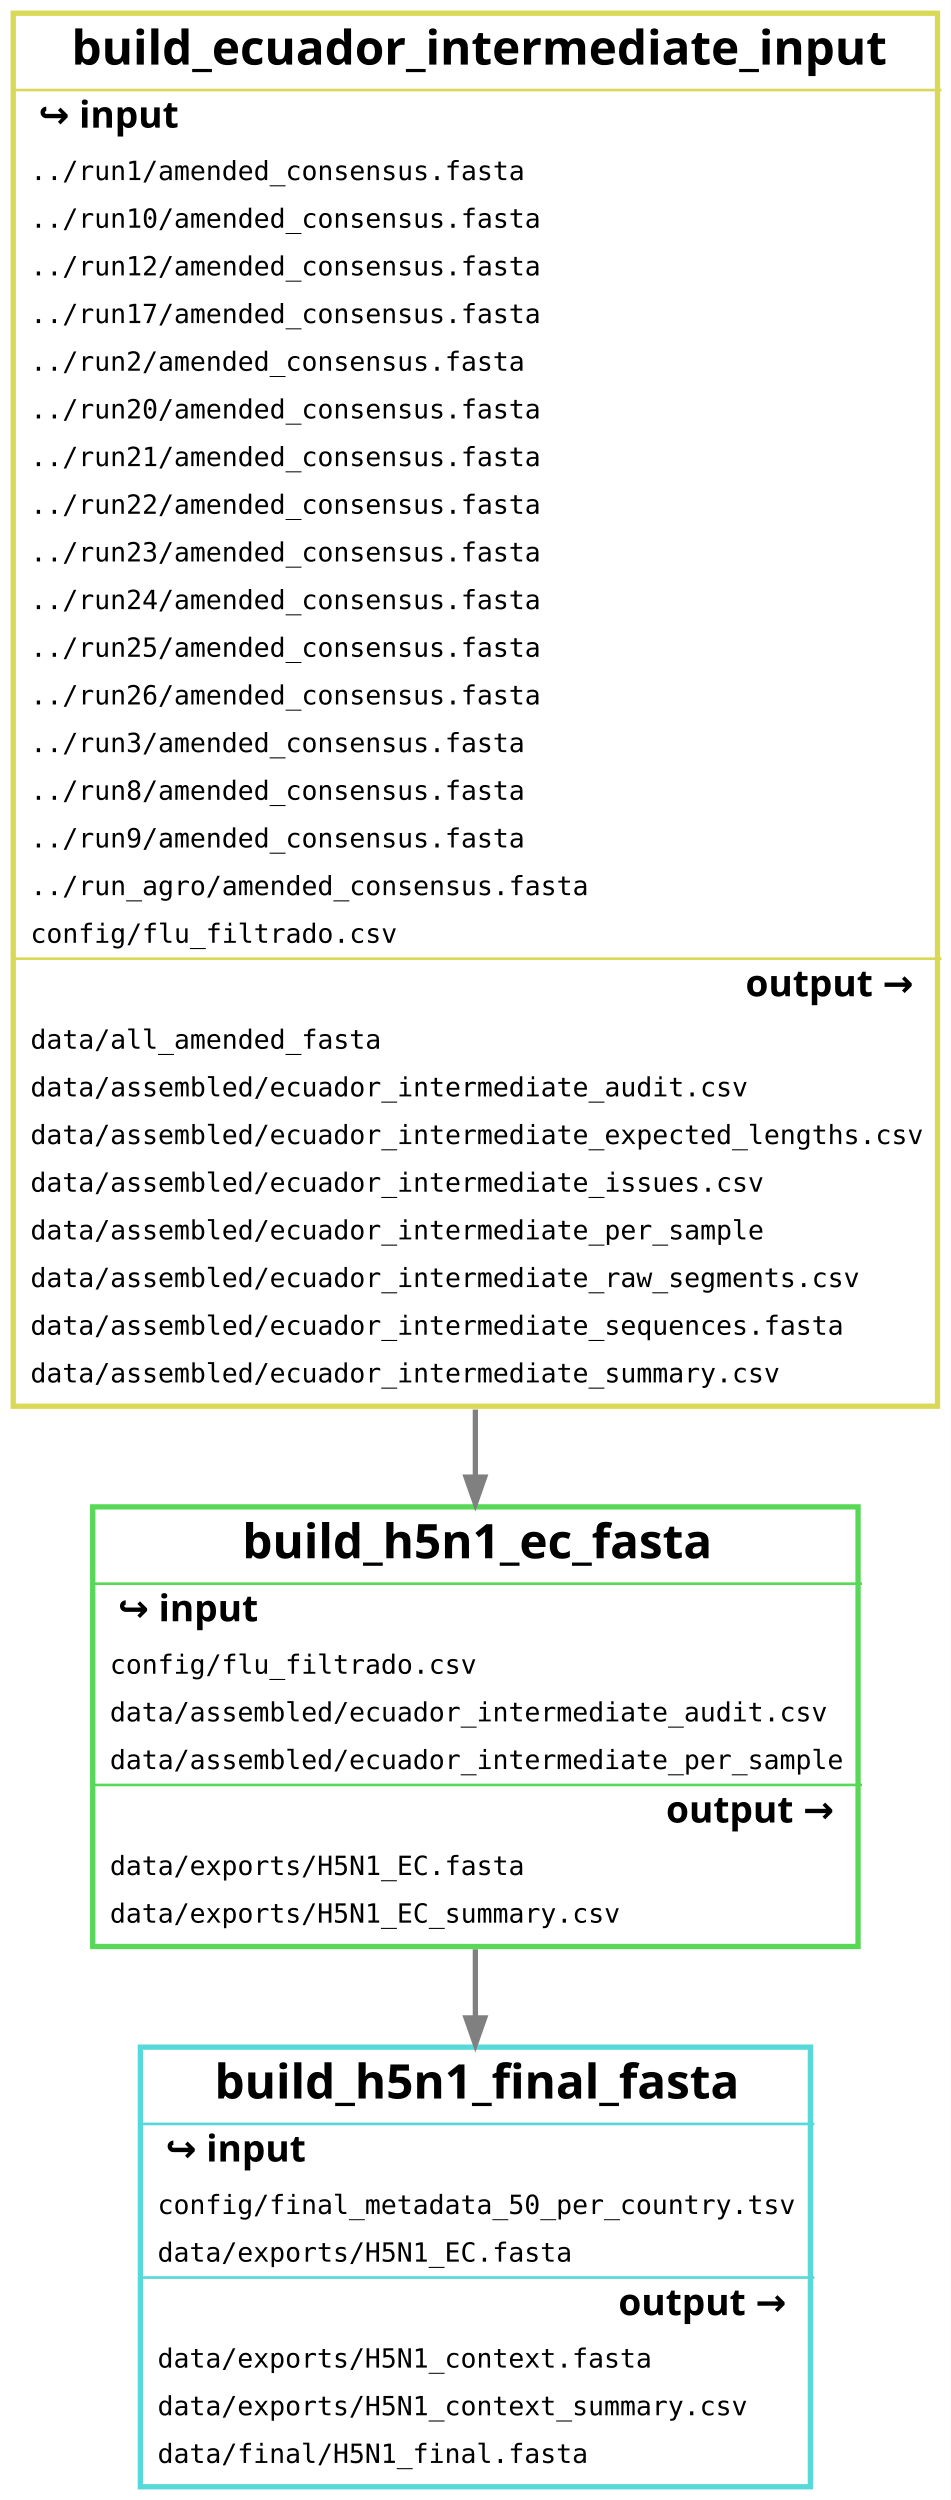
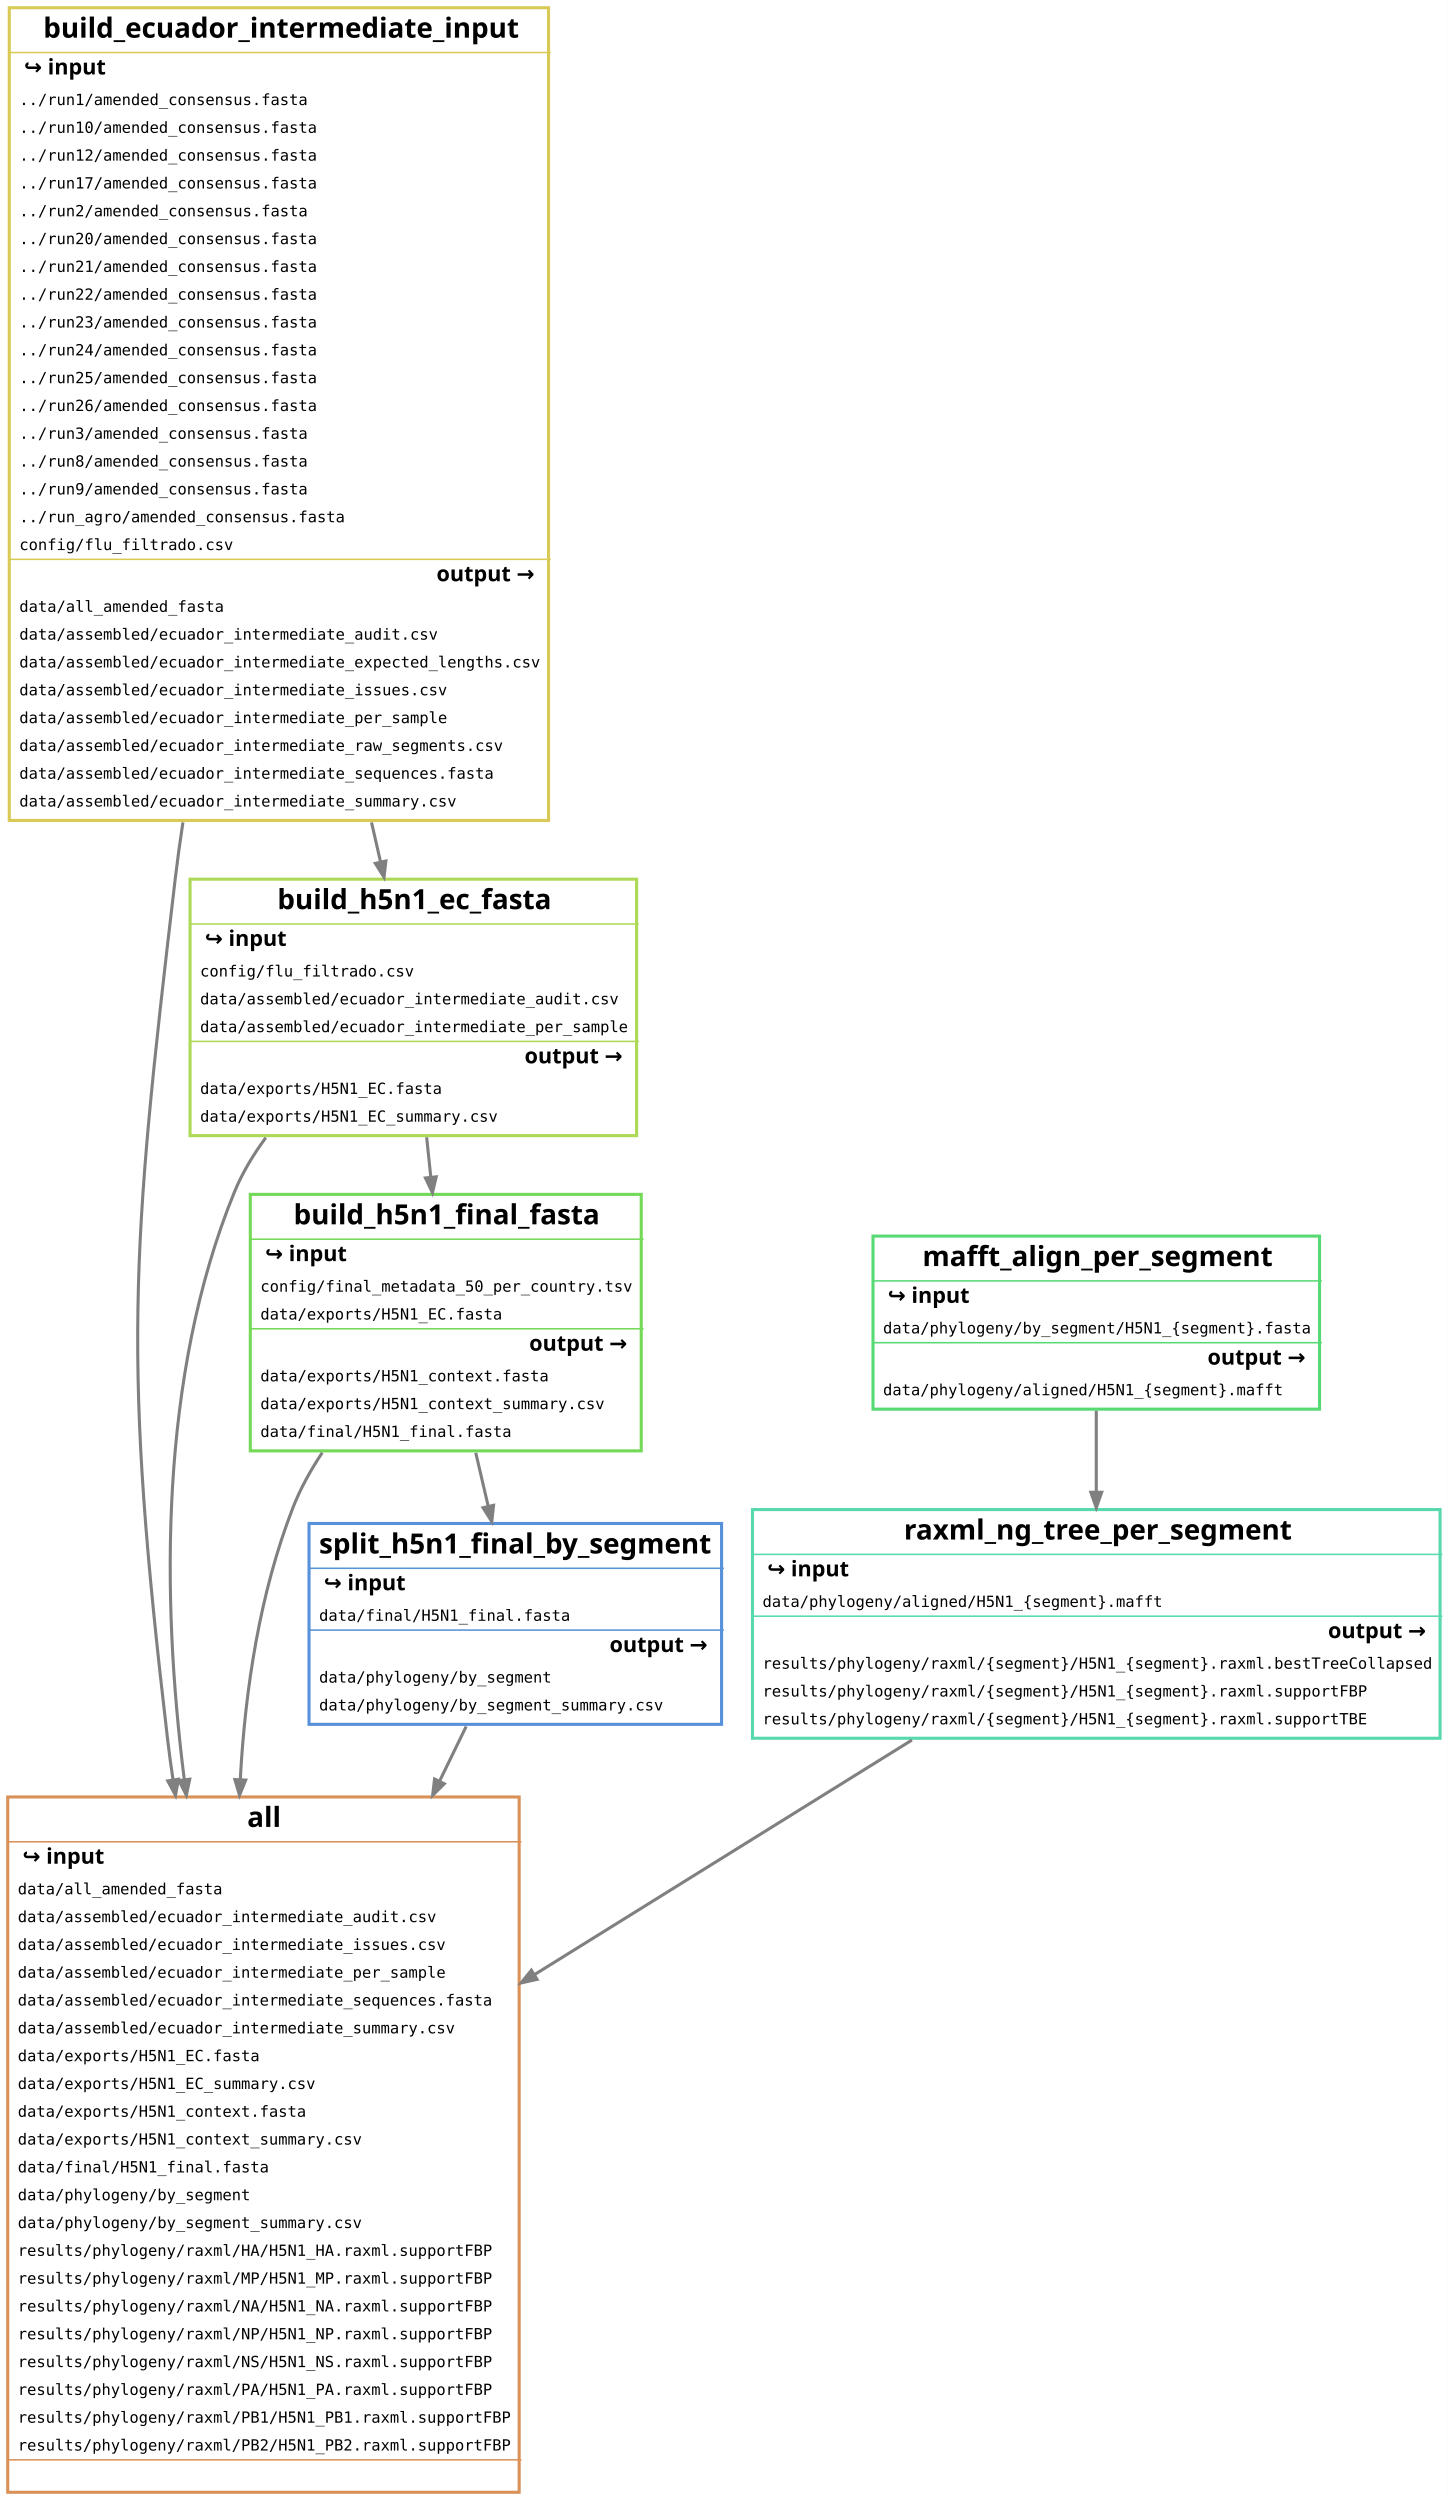
- <svg xmlns="http://www.w3.org/2000/svg" width="359pt" height="944pt" viewBox="0.00 0.00 359.00 944.00">
-   <g id="graph0" class="graph" transform="scale(1 1) rotate(0) translate(4 940)">
-     <polygon fill="white" stroke="transparent" points="-4,4 -4,-940 355,-940 355,4 -4,4" />
+ <svg xmlns="http://www.w3.org/2000/svg" width="937pt" height="1618pt" viewBox="0.00 0.00 937.00 1618.00">
+   <g id="graph0" class="graph" transform="scale(1 1) rotate(0) translate(4 1614)">
+     <polygon fill="white" stroke="transparent" points="-4,4 -4,-1614 933,-1614 933,4 -4,4" />
    <g id="node1" class="node">
-       <text text-anchor="start" x="77" y="-147.6" font-family="sans" font-weight="bold" font-size="18.00">build_h5n1_final_fasta</text>
-       <text text-anchor="start" x="55.5" y="-123.8" font-family="sans" font-size="10.00"> </text>
-       <text text-anchor="start" x="58.5" y="-123.8" font-family="sans" font-weight="bold" font-size="14.00">↪ input</text>
-       <text text-anchor="start" x="113.5" y="-123.8" font-family="sans" font-size="10.00"> </text>
-       <text text-anchor="start" x="55.5" y="-104" font-family="monospace" font-size="10.00">config/final_metadata_50_per_country.tsv</text>
-       <text text-anchor="start" x="55.5" y="-86" font-family="monospace" font-size="10.00">data/exports/H5N1_EC.fasta</text>
-       <text text-anchor="start" x="226.5" y="-65.8" font-family="sans" font-size="10.00"> </text>
-       <text text-anchor="start" x="229.5" y="-65.8" font-family="sans" font-weight="bold" font-size="14.00">output →</text>
-       <text text-anchor="start" x="293.5" y="-65.8" font-family="sans" font-size="10.00"> </text>
-       <text text-anchor="start" x="55.5" y="-46" font-family="monospace" font-size="10.00">data/exports/H5N1_context.fasta</text>
-       <text text-anchor="start" x="55.5" y="-28" font-family="monospace" font-size="10.00">data/exports/H5N1_context_summary.csv</text>
-       <text text-anchor="start" x="55.5" y="-10" font-family="monospace" font-size="10.00">data/final/H5N1_final.fasta</text>
-       <polygon fill="#57d9d9" stroke="#57d9d9" points="49.5,-138 49.5,-138 303.5,-138 303.5,-138 49.5,-138" />
-       <polygon fill="#57d9d9" stroke="#57d9d9" points="49.5,-80 49.5,-80 303.5,-80 303.5,-80 49.5,-80" />
-       <polygon fill="none" stroke="#57d9d9" stroke-width="2" points="49,-1 49,-167 302,-167 302,-1 49,-1" />
+       <text text-anchor="start" x="156" y="-431.6" font-family="sans" font-weight="bold" font-size="18.00">all</text>
+       <text text-anchor="start" x="7.5" y="-407.8" font-family="sans" font-size="10.00"> </text>
+       <text text-anchor="start" x="10.5" y="-407.8" font-family="sans" font-weight="bold" font-size="14.00">↪ input</text>
+       <text text-anchor="start" x="65.5" y="-407.8" font-family="sans" font-size="10.00"> </text>
+       <text text-anchor="start" x="7.5" y="-388" font-family="monospace" font-size="10.00">data/all_amended_fasta</text>
+       <text text-anchor="start" x="7.5" y="-370" font-family="monospace" font-size="10.00">data/assembled/ecuador_intermediate_audit.csv</text>
+       <text text-anchor="start" x="7.5" y="-352" font-family="monospace" font-size="10.00">data/assembled/ecuador_intermediate_issues.csv</text>
+       <text text-anchor="start" x="7.5" y="-334" font-family="monospace" font-size="10.00">data/assembled/ecuador_intermediate_per_sample</text>
+       <text text-anchor="start" x="7.5" y="-316" font-family="monospace" font-size="10.00">data/assembled/ecuador_intermediate_sequences.fasta</text>
+       <text text-anchor="start" x="7.5" y="-298" font-family="monospace" font-size="10.00">data/assembled/ecuador_intermediate_summary.csv</text>
+       <text text-anchor="start" x="7.5" y="-280" font-family="monospace" font-size="10.00">data/exports/H5N1_EC.fasta</text>
+       <text text-anchor="start" x="7.5" y="-262" font-family="monospace" font-size="10.00">data/exports/H5N1_EC_summary.csv</text>
+       <text text-anchor="start" x="7.5" y="-244" font-family="monospace" font-size="10.00">data/exports/H5N1_context.fasta</text>
+       <text text-anchor="start" x="7.5" y="-226" font-family="monospace" font-size="10.00">data/exports/H5N1_context_summary.csv</text>
+       <text text-anchor="start" x="7.5" y="-208" font-family="monospace" font-size="10.00">data/final/H5N1_final.fasta</text>
+       <text text-anchor="start" x="7.5" y="-190" font-family="monospace" font-size="10.00">data/phylogeny/by_segment</text>
+       <text text-anchor="start" x="7.5" y="-172" font-family="monospace" font-size="10.00">data/phylogeny/by_segment_summary.csv</text>
+       <text text-anchor="start" x="7.5" y="-154" font-family="monospace" font-size="10.00">results/phylogeny/raxml/HA/H5N1_HA.raxml.supportFBP</text>
+       <text text-anchor="start" x="7.5" y="-136" font-family="monospace" font-size="10.00">results/phylogeny/raxml/MP/H5N1_MP.raxml.supportFBP</text>
+       <text text-anchor="start" x="7.5" y="-118" font-family="monospace" font-size="10.00">results/phylogeny/raxml/NA/H5N1_NA.raxml.supportFBP</text>
+       <text text-anchor="start" x="7.5" y="-100" font-family="monospace" font-size="10.00">results/phylogeny/raxml/NP/H5N1_NP.raxml.supportFBP</text>
+       <text text-anchor="start" x="7.5" y="-82" font-family="monospace" font-size="10.00">results/phylogeny/raxml/NS/H5N1_NS.raxml.supportFBP</text>
+       <text text-anchor="start" x="7.5" y="-64" font-family="monospace" font-size="10.00">results/phylogeny/raxml/PA/H5N1_PA.raxml.supportFBP</text>
+       <text text-anchor="start" x="7.5" y="-46" font-family="monospace" font-size="10.00">results/phylogeny/raxml/PB1/H5N1_PB1.raxml.supportFBP</text>
+       <text text-anchor="start" x="7.5" y="-28" font-family="monospace" font-size="10.00">results/phylogeny/raxml/PB2/H5N1_PB2.raxml.supportFBP</text>
+       <text text-anchor="start" x="321.5" y="-10" font-family="sans" font-size="10.00">  </text>
+       <polygon fill="#d99157" stroke="#d99157" points="1.5,-422 1.5,-422 333.5,-422 333.5,-422 1.5,-422" />
+       <polygon fill="#d99157" stroke="#d99157" points="1.5,-22 1.5,-22 333.5,-22 333.5,-22 1.5,-22" />
+       <polygon fill="none" stroke="#d99157" stroke-width="2" points="1,-1 1,-451 332,-451 332,-1 1,-1" />
    </g>
    <g id="node2" class="node">
-       <text text-anchor="start" x="87.5" y="-351.6" font-family="sans" font-weight="bold" font-size="18.00">build_h5n1_ec_fasta</text>
-       <text text-anchor="start" x="37.5" y="-327.8" font-family="sans" font-size="10.00"> </text>
-       <text text-anchor="start" x="40.5" y="-327.8" font-family="sans" font-weight="bold" font-size="14.00">↪ input</text>
-       <text text-anchor="start" x="95.5" y="-327.8" font-family="sans" font-size="10.00"> </text>
-       <text text-anchor="start" x="37.5" y="-308" font-family="monospace" font-size="10.00">config/flu_filtrado.csv</text>
-       <text text-anchor="start" x="37.5" y="-290" font-family="monospace" font-size="10.00">data/assembled/ecuador_intermediate_audit.csv</text>
-       <text text-anchor="start" x="37.5" y="-272" font-family="monospace" font-size="10.00">data/assembled/ecuador_intermediate_per_sample</text>
-       <text text-anchor="start" x="244.5" y="-251.8" font-family="sans" font-size="10.00"> </text>
-       <text text-anchor="start" x="247.5" y="-251.8" font-family="sans" font-weight="bold" font-size="14.00">output →</text>
-       <text text-anchor="start" x="311.5" y="-251.8" font-family="sans" font-size="10.00"> </text>
-       <text text-anchor="start" x="37.5" y="-232" font-family="monospace" font-size="10.00">data/exports/H5N1_EC.fasta</text>
-       <text text-anchor="start" x="37.5" y="-214" font-family="monospace" font-size="10.00">data/exports/H5N1_EC_summary.csv</text>
-       <polygon fill="#57d957" stroke="#57d957" points="31.5,-342 31.5,-342 321.5,-342 321.5,-342 31.5,-342" />
-       <polygon fill="#57d957" stroke="#57d957" points="31.5,-266 31.5,-266 321.5,-266 321.5,-266 31.5,-266" />
-       <polygon fill="none" stroke="#57d957" stroke-width="2" points="31,-205 31,-371 320,-371 320,-205 31,-205" />
+       <text text-anchor="start" x="24" y="-1589.6" font-family="sans" font-weight="bold" font-size="18.00">build_ecuador_intermediate_input</text>
+       <text text-anchor="start" x="8.5" y="-1565.8" font-family="sans" font-size="10.00"> </text>
+       <text text-anchor="start" x="11.5" y="-1565.8" font-family="sans" font-weight="bold" font-size="14.00">↪ input</text>
+       <text text-anchor="start" x="66.5" y="-1565.8" font-family="sans" font-size="10.00"> </text>
+       <text text-anchor="start" x="8.5" y="-1546" font-family="monospace" font-size="10.00">../run1/amended_consensus.fasta</text>
+       <text text-anchor="start" x="8.5" y="-1528" font-family="monospace" font-size="10.00">../run10/amended_consensus.fasta</text>
+       <text text-anchor="start" x="8.5" y="-1510" font-family="monospace" font-size="10.00">../run12/amended_consensus.fasta</text>
+       <text text-anchor="start" x="8.5" y="-1492" font-family="monospace" font-size="10.00">../run17/amended_consensus.fasta</text>
+       <text text-anchor="start" x="8.5" y="-1474" font-family="monospace" font-size="10.00">../run2/amended_consensus.fasta</text>
+       <text text-anchor="start" x="8.5" y="-1456" font-family="monospace" font-size="10.00">../run20/amended_consensus.fasta</text>
+       <text text-anchor="start" x="8.5" y="-1438" font-family="monospace" font-size="10.00">../run21/amended_consensus.fasta</text>
+       <text text-anchor="start" x="8.5" y="-1420" font-family="monospace" font-size="10.00">../run22/amended_consensus.fasta</text>
+       <text text-anchor="start" x="8.5" y="-1402" font-family="monospace" font-size="10.00">../run23/amended_consensus.fasta</text>
+       <text text-anchor="start" x="8.5" y="-1384" font-family="monospace" font-size="10.00">../run24/amended_consensus.fasta</text>
+       <text text-anchor="start" x="8.5" y="-1366" font-family="monospace" font-size="10.00">../run25/amended_consensus.fasta</text>
+       <text text-anchor="start" x="8.5" y="-1348" font-family="monospace" font-size="10.00">../run26/amended_consensus.fasta</text>
+       <text text-anchor="start" x="8.5" y="-1330" font-family="monospace" font-size="10.00">../run3/amended_consensus.fasta</text>
+       <text text-anchor="start" x="8.5" y="-1312" font-family="monospace" font-size="10.00">../run8/amended_consensus.fasta</text>
+       <text text-anchor="start" x="8.5" y="-1294" font-family="monospace" font-size="10.00">../run9/amended_consensus.fasta</text>
+       <text text-anchor="start" x="8.5" y="-1276" font-family="monospace" font-size="10.00">../run_agro/amended_consensus.fasta</text>
+       <text text-anchor="start" x="8.5" y="-1258" font-family="monospace" font-size="10.00">config/flu_filtrado.csv</text>
+       <text text-anchor="start" x="275.5" y="-1237.8" font-family="sans" font-size="10.00"> </text>
+       <text text-anchor="start" x="278.5" y="-1237.8" font-family="sans" font-weight="bold" font-size="14.00">output →</text>
+       <text text-anchor="start" x="342.5" y="-1237.8" font-family="sans" font-size="10.00"> </text>
+       <text text-anchor="start" x="8.5" y="-1218" font-family="monospace" font-size="10.00">data/all_amended_fasta</text>
+       <text text-anchor="start" x="8.5" y="-1200" font-family="monospace" font-size="10.00">data/assembled/ecuador_intermediate_audit.csv</text>
+       <text text-anchor="start" x="8.5" y="-1182" font-family="monospace" font-size="10.00">data/assembled/ecuador_intermediate_expected_lengths.csv</text>
+       <text text-anchor="start" x="8.5" y="-1164" font-family="monospace" font-size="10.00">data/assembled/ecuador_intermediate_issues.csv</text>
+       <text text-anchor="start" x="8.5" y="-1146" font-family="monospace" font-size="10.00">data/assembled/ecuador_intermediate_per_sample</text>
+       <text text-anchor="start" x="8.5" y="-1128" font-family="monospace" font-size="10.00">data/assembled/ecuador_intermediate_raw_segments.csv</text>
+       <text text-anchor="start" x="8.5" y="-1110" font-family="monospace" font-size="10.00">data/assembled/ecuador_intermediate_sequences.fasta</text>
+       <text text-anchor="start" x="8.5" y="-1092" font-family="monospace" font-size="10.00">data/assembled/ecuador_intermediate_summary.csv</text>
+       <polygon fill="#d9ca57" stroke="#d9ca57" points="2.5,-1580 2.5,-1580 352.5,-1580 352.5,-1580 2.5,-1580" />
+       <polygon fill="#d9ca57" stroke="#d9ca57" points="2.5,-1252 2.5,-1252 352.5,-1252 352.5,-1252 2.5,-1252" />
+       <polygon fill="none" stroke="#d9ca57" stroke-width="2" points="2,-1083 2,-1609 351,-1609 351,-1083 2,-1083" />
+     </g>
+     <g id="edge3" class="edge">
+       <path fill="none" stroke="grey" stroke-width="2" d="M114.4,-1081.78C112.54,-1069.72 110.89,-1057.75 109.5,-1046 80.41,-799.7 75.64,-734.33 104.5,-488 105.5,-479.43 106.69,-470.73 108.02,-461.97" />
+       <polygon fill="grey" stroke="grey" stroke-width="2" points="111.48,-462.48 109.58,-452.06 104.57,-461.39 111.48,-462.48" />
+     </g>
+     <g id="node3" class="node">
+       <text text-anchor="start" x="175.5" y="-1025.6" font-family="sans" font-weight="bold" font-size="18.00">build_h5n1_ec_fasta</text>
+       <text text-anchor="start" x="125.5" y="-1001.8" font-family="sans" font-size="10.00"> </text>
+       <text text-anchor="start" x="128.5" y="-1001.8" font-family="sans" font-weight="bold" font-size="14.00">↪ input</text>
+       <text text-anchor="start" x="183.5" y="-1001.8" font-family="sans" font-size="10.00"> </text>
+       <text text-anchor="start" x="125.5" y="-982" font-family="monospace" font-size="10.00">config/flu_filtrado.csv</text>
+       <text text-anchor="start" x="125.5" y="-964" font-family="monospace" font-size="10.00">data/assembled/ecuador_intermediate_audit.csv</text>
+       <text text-anchor="start" x="125.5" y="-946" font-family="monospace" font-size="10.00">data/assembled/ecuador_intermediate_per_sample</text>
+       <text text-anchor="start" x="332.5" y="-925.8" font-family="sans" font-size="10.00"> </text>
+       <text text-anchor="start" x="335.5" y="-925.8" font-family="sans" font-weight="bold" font-size="14.00">output →</text>
+       <text text-anchor="start" x="399.5" y="-925.8" font-family="sans" font-size="10.00"> </text>
+       <text text-anchor="start" x="125.5" y="-906" font-family="monospace" font-size="10.00">data/exports/H5N1_EC.fasta</text>
+       <text text-anchor="start" x="125.5" y="-888" font-family="monospace" font-size="10.00">data/exports/H5N1_EC_summary.csv</text>
+       <polygon fill="#add957" stroke="#add957" points="119.5,-1016 119.5,-1016 409.5,-1016 409.5,-1016 119.5,-1016" />
+       <polygon fill="#add957" stroke="#add957" points="119.5,-940 119.5,-940 409.5,-940 409.5,-940 119.5,-940" />
+       <polygon fill="none" stroke="#add957" stroke-width="2" points="119,-879 119,-1045 408,-1045 408,-879 119,-879" />
+     </g>
+     <g id="edge6" class="edge">
+       <path fill="none" stroke="grey" stroke-width="2" d="M236.45,-1081.77C238.46,-1072.95 240.41,-1064.37 242.29,-1056.13" />
+       <polygon fill="grey" stroke="grey" stroke-width="2" points="245.73,-1056.77 244.54,-1046.24 238.91,-1055.21 245.73,-1056.77" />
+     </g>
+     <g id="edge4" class="edge">
+       <path fill="none" stroke="grey" stroke-width="2" d="M168.01,-877.68C159.75,-866.52 152.61,-854.56 147.5,-842 99.15,-723.14 100.36,-580.41 115.26,-462.39" />
+       <polygon fill="grey" stroke="grey" stroke-width="2" points="118.78,-462.5 116.6,-452.14 111.84,-461.6 118.78,-462.5" />
+     </g>
+     <g id="node4" class="node">
+       <text text-anchor="start" x="186" y="-821.6" font-family="sans" font-weight="bold" font-size="18.00">build_h5n1_final_fasta</text>
+       <text text-anchor="start" x="164.5" y="-797.8" font-family="sans" font-size="10.00"> </text>
+       <text text-anchor="start" x="167.5" y="-797.8" font-family="sans" font-weight="bold" font-size="14.00">↪ input</text>
+       <text text-anchor="start" x="222.5" y="-797.8" font-family="sans" font-size="10.00"> </text>
+       <text text-anchor="start" x="164.5" y="-778" font-family="monospace" font-size="10.00">config/final_metadata_50_per_country.tsv</text>
+       <text text-anchor="start" x="164.5" y="-760" font-family="monospace" font-size="10.00">data/exports/H5N1_EC.fasta</text>
+       <text text-anchor="start" x="335.5" y="-739.8" font-family="sans" font-size="10.00"> </text>
+       <text text-anchor="start" x="338.5" y="-739.8" font-family="sans" font-weight="bold" font-size="14.00">output →</text>
+       <text text-anchor="start" x="402.5" y="-739.8" font-family="sans" font-size="10.00"> </text>
+       <text text-anchor="start" x="164.5" y="-720" font-family="monospace" font-size="10.00">data/exports/H5N1_context.fasta</text>
+       <text text-anchor="start" x="164.5" y="-702" font-family="monospace" font-size="10.00">data/exports/H5N1_context_summary.csv</text>
+       <text text-anchor="start" x="164.5" y="-684" font-family="monospace" font-size="10.00">data/final/H5N1_final.fasta</text>
+       <polygon fill="#74d957" stroke="#74d957" points="158.5,-812 158.5,-812 412.5,-812 412.5,-812 158.5,-812" />
+       <polygon fill="#74d957" stroke="#74d957" points="158.5,-754 158.5,-754 412.5,-754 412.5,-754 158.5,-754" />
+       <polygon fill="none" stroke="#74d957" stroke-width="2" points="158,-675 158,-841 411,-841 411,-675 158,-675" />
+     </g>
+     <g id="edge7" class="edge">
+       <path fill="none" stroke="grey" stroke-width="2" d="M272.13,-877.96C273.02,-869.44 273.92,-860.74 274.82,-852.11" />
+       <polygon fill="grey" stroke="grey" stroke-width="2" points="278.31,-852.35 275.87,-842.04 271.35,-851.62 278.31,-852.35" />
+     </g>
+     <g id="edge5" class="edge">
+       <path fill="none" stroke="grey" stroke-width="2" d="M204.56,-673.84C196.96,-662.46 190.31,-650.4 185.5,-638 164.25,-583.23 154.7,-521.23 151.51,-462.31" />
+       <polygon fill="grey" stroke="grey" stroke-width="2" points="155,-461.93 151.02,-452.11 148.01,-462.27 155,-461.93" />
+     </g>
+     <g id="node5" class="node">
+       <text text-anchor="start" x="202.5" y="-608.6" font-family="sans" font-weight="bold" font-size="18.00">split_h5n1_final_by_segment</text>
+       <text text-anchor="start" x="202.5" y="-584.8" font-family="sans" font-size="10.00"> </text>
+       <text text-anchor="start" x="205.5" y="-584.8" font-family="sans" font-weight="bold" font-size="14.00">↪ input</text>
+       <text text-anchor="start" x="260.5" y="-584.8" font-family="sans" font-size="10.00"> </text>
+       <text text-anchor="start" x="202.5" y="-565" font-family="monospace" font-size="10.00">data/final/H5N1_final.fasta</text>
+       <text text-anchor="start" x="387.5" y="-544.8" font-family="sans" font-size="10.00"> </text>
+       <text text-anchor="start" x="390.5" y="-544.8" font-family="sans" font-weight="bold" font-size="14.00">output →</text>
+       <text text-anchor="start" x="454.5" y="-544.8" font-family="sans" font-size="10.00"> </text>
+       <text text-anchor="start" x="202.5" y="-525" font-family="monospace" font-size="10.00">data/phylogeny/by_segment</text>
+       <text text-anchor="start" x="202.5" y="-507" font-family="monospace" font-size="10.00">data/phylogeny/by_segment_summary.csv</text>
+       <polygon fill="#5791d9" stroke="#5791d9" points="196.5,-599 196.5,-599 464.5,-599 464.5,-599 196.5,-599" />
+       <polygon fill="#5791d9" stroke="#5791d9" points="196.5,-559 196.5,-559 464.5,-559 464.5,-559 196.5,-559" />
+       <polygon fill="none" stroke="#5791d9" stroke-width="2" points="196,-498 196,-628 463,-628 463,-498 196,-498" />
+     </g>
+     <g id="edge8" class="edge">
+       <path fill="none" stroke="grey" stroke-width="2" d="M303.91,-673.75C306.6,-662.23 309.34,-650.45 311.99,-639.09" />
+       <polygon fill="grey" stroke="grey" stroke-width="2" points="315.43,-639.77 314.29,-629.23 308.61,-638.18 315.43,-639.77" />
    </g>
    <g id="edge1" class="edge">
-       <path fill="none" stroke="grey" stroke-width="2" d="M175.5,-203.96C175.5,-195.44 175.5,-186.74 175.5,-178.11" />
-       <polygon fill="grey" stroke="grey" stroke-width="2" points="179,-178.04 175.5,-168.04 172,-178.04 179,-178.04" />
+       <path fill="none" stroke="grey" stroke-width="2" d="M297.69,-496.61C292.35,-485.66 286.57,-473.76 280.49,-461.27" />
+       <polygon fill="grey" stroke="grey" stroke-width="2" points="283.54,-459.54 276.01,-452.08 277.24,-462.6 283.54,-459.54" />
    </g>
-     <g id="node3" class="node">
-       <text text-anchor="start" x="23" y="-915.6" font-family="sans" font-weight="bold" font-size="18.00">build_ecuador_intermediate_input</text>
-       <text text-anchor="start" x="7.5" y="-891.8" font-family="sans" font-size="10.00"> </text>
-       <text text-anchor="start" x="10.5" y="-891.8" font-family="sans" font-weight="bold" font-size="14.00">↪ input</text>
-       <text text-anchor="start" x="65.5" y="-891.8" font-family="sans" font-size="10.00"> </text>
-       <text text-anchor="start" x="7.5" y="-872" font-family="monospace" font-size="10.00">../run1/amended_consensus.fasta</text>
-       <text text-anchor="start" x="7.5" y="-854" font-family="monospace" font-size="10.00">../run10/amended_consensus.fasta</text>
-       <text text-anchor="start" x="7.5" y="-836" font-family="monospace" font-size="10.00">../run12/amended_consensus.fasta</text>
-       <text text-anchor="start" x="7.5" y="-818" font-family="monospace" font-size="10.00">../run17/amended_consensus.fasta</text>
-       <text text-anchor="start" x="7.5" y="-800" font-family="monospace" font-size="10.00">../run2/amended_consensus.fasta</text>
-       <text text-anchor="start" x="7.5" y="-782" font-family="monospace" font-size="10.00">../run20/amended_consensus.fasta</text>
-       <text text-anchor="start" x="7.5" y="-764" font-family="monospace" font-size="10.00">../run21/amended_consensus.fasta</text>
-       <text text-anchor="start" x="7.5" y="-746" font-family="monospace" font-size="10.00">../run22/amended_consensus.fasta</text>
-       <text text-anchor="start" x="7.5" y="-728" font-family="monospace" font-size="10.00">../run23/amended_consensus.fasta</text>
-       <text text-anchor="start" x="7.5" y="-710" font-family="monospace" font-size="10.00">../run24/amended_consensus.fasta</text>
-       <text text-anchor="start" x="7.5" y="-692" font-family="monospace" font-size="10.00">../run25/amended_consensus.fasta</text>
-       <text text-anchor="start" x="7.5" y="-674" font-family="monospace" font-size="10.00">../run26/amended_consensus.fasta</text>
-       <text text-anchor="start" x="7.5" y="-656" font-family="monospace" font-size="10.00">../run3/amended_consensus.fasta</text>
-       <text text-anchor="start" x="7.5" y="-638" font-family="monospace" font-size="10.00">../run8/amended_consensus.fasta</text>
-       <text text-anchor="start" x="7.5" y="-620" font-family="monospace" font-size="10.00">../run9/amended_consensus.fasta</text>
-       <text text-anchor="start" x="7.5" y="-602" font-family="monospace" font-size="10.00">../run_agro/amended_consensus.fasta</text>
-       <text text-anchor="start" x="7.5" y="-584" font-family="monospace" font-size="10.00">config/flu_filtrado.csv</text>
-       <text text-anchor="start" x="274.5" y="-563.8" font-family="sans" font-size="10.00"> </text>
-       <text text-anchor="start" x="277.5" y="-563.8" font-family="sans" font-weight="bold" font-size="14.00">output →</text>
-       <text text-anchor="start" x="341.5" y="-563.8" font-family="sans" font-size="10.00"> </text>
-       <text text-anchor="start" x="7.5" y="-544" font-family="monospace" font-size="10.00">data/all_amended_fasta</text>
-       <text text-anchor="start" x="7.5" y="-526" font-family="monospace" font-size="10.00">data/assembled/ecuador_intermediate_audit.csv</text>
-       <text text-anchor="start" x="7.5" y="-508" font-family="monospace" font-size="10.00">data/assembled/ecuador_intermediate_expected_lengths.csv</text>
-       <text text-anchor="start" x="7.5" y="-490" font-family="monospace" font-size="10.00">data/assembled/ecuador_intermediate_issues.csv</text>
-       <text text-anchor="start" x="7.5" y="-472" font-family="monospace" font-size="10.00">data/assembled/ecuador_intermediate_per_sample</text>
-       <text text-anchor="start" x="7.5" y="-454" font-family="monospace" font-size="10.00">data/assembled/ecuador_intermediate_raw_segments.csv</text>
-       <text text-anchor="start" x="7.5" y="-436" font-family="monospace" font-size="10.00">data/assembled/ecuador_intermediate_sequences.fasta</text>
-       <text text-anchor="start" x="7.5" y="-418" font-family="monospace" font-size="10.00">data/assembled/ecuador_intermediate_summary.csv</text>
-       <polygon fill="#d9d957" stroke="#d9d957" points="1.5,-906 1.5,-906 351.5,-906 351.5,-906 1.5,-906" />
-       <polygon fill="#d9d957" stroke="#d9d957" points="1.5,-578 1.5,-578 351.5,-578 351.5,-578 1.5,-578" />
-       <polygon fill="none" stroke="#d9d957" stroke-width="2" points="1,-409 1,-935 350,-935 350,-409 1,-409" />
+     <g id="node6" class="node">
+       <text text-anchor="start" x="581" y="-617.6" font-family="sans" font-weight="bold" font-size="18.00">raxml_ng_tree_per_segment</text>
+       <text text-anchor="start" x="489.5" y="-593.8" font-family="sans" font-size="10.00"> </text>
+       <text text-anchor="start" x="492.5" y="-593.8" font-family="sans" font-weight="bold" font-size="14.00">↪ input</text>
+       <text text-anchor="start" x="547.5" y="-593.8" font-family="sans" font-size="10.00"> </text>
+       <text text-anchor="start" x="489.5" y="-574" font-family="monospace" font-size="10.00">data/phylogeny/aligned/H5N1_{segment}.mafft</text>
+       <text text-anchor="start" x="852.5" y="-553.8" font-family="sans" font-size="10.00"> </text>
+       <text text-anchor="start" x="855.5" y="-553.8" font-family="sans" font-weight="bold" font-size="14.00">output →</text>
+       <text text-anchor="start" x="919.5" y="-553.8" font-family="sans" font-size="10.00"> </text>
+       <text text-anchor="start" x="489.5" y="-534" font-family="monospace" font-size="10.00">results/phylogeny/raxml/{segment}/H5N1_{segment}.raxml.bestTreeCollapsed</text>
+       <text text-anchor="start" x="489.5" y="-516" font-family="monospace" font-size="10.00">results/phylogeny/raxml/{segment}/H5N1_{segment}.raxml.supportFBP</text>
+       <text text-anchor="start" x="489.5" y="-498" font-family="monospace" font-size="10.00">results/phylogeny/raxml/{segment}/H5N1_{segment}.raxml.supportTBE</text>
+       <polygon fill="#57d9ad" stroke="#57d9ad" points="483.5,-608 483.5,-608 929.5,-608 929.5,-608 483.5,-608" />
+       <polygon fill="#57d9ad" stroke="#57d9ad" points="483.5,-568 483.5,-568 929.5,-568 929.5,-568 483.5,-568" />
+       <polygon fill="none" stroke="#57d9ad" stroke-width="2" points="483,-489 483,-637 928,-637 928,-489 483,-489" />
    </g>
    <g id="edge2" class="edge">
-       <path fill="none" stroke="grey" stroke-width="2" d="M175.5,-407.77C175.5,-399.05 175.5,-390.56 175.5,-382.4" />
-       <polygon fill="grey" stroke="grey" stroke-width="2" points="179,-382.24 175.5,-372.24 172,-382.24 179,-382.24" />
+       <path fill="none" stroke="grey" stroke-width="2" d="M586.21,-487.86C514.48,-443.28 421.9,-385.73 341.94,-336.04" />
+       <polygon fill="grey" stroke="grey" stroke-width="2" points="343.59,-332.95 333.25,-330.64 339.9,-338.89 343.59,-332.95" />
+     </g>
+     <g id="node7" class="node">
+       <text text-anchor="start" x="593" y="-794.6" font-family="sans" font-weight="bold" font-size="18.00">mafft_align_per_segment</text>
+       <text text-anchor="start" x="567.5" y="-770.8" font-family="sans" font-size="10.00"> </text>
+       <text text-anchor="start" x="570.5" y="-770.8" font-family="sans" font-weight="bold" font-size="14.00">↪ input</text>
+       <text text-anchor="start" x="625.5" y="-770.8" font-family="sans" font-size="10.00"> </text>
+       <text text-anchor="start" x="567.5" y="-751" font-family="monospace" font-size="10.00">data/phylogeny/by_segment/H5N1_{segment}.fasta</text>
+       <text text-anchor="start" x="774.5" y="-730.8" font-family="sans" font-size="10.00"> </text>
+       <text text-anchor="start" x="777.5" y="-730.8" font-family="sans" font-weight="bold" font-size="14.00">output →</text>
+       <text text-anchor="start" x="841.5" y="-730.8" font-family="sans" font-size="10.00"> </text>
+       <text text-anchor="start" x="567.5" y="-711" font-family="monospace" font-size="10.00">data/phylogeny/aligned/H5N1_{segment}.mafft</text>
+       <polygon fill="#57d974" stroke="#57d974" points="561.5,-785 561.5,-785 851.5,-785 851.5,-785 561.5,-785" />
+       <polygon fill="#57d974" stroke="#57d974" points="561.5,-745 561.5,-745 851.5,-745 851.5,-745 561.5,-745" />
+       <polygon fill="none" stroke="#57d974" stroke-width="2" points="561,-702 561,-814 850,-814 850,-702 561,-702" />
+     </g>
+     <g id="edge9" class="edge">
+       <path fill="none" stroke="grey" stroke-width="2" d="M705.5,-700.92C705.5,-684.54 705.5,-666.27 705.5,-648.55" />
+       <polygon fill="grey" stroke="grey" stroke-width="2" points="709,-648.2 705.5,-638.2 702,-648.2 709,-648.2" />
    </g>
  </g>
</svg>
